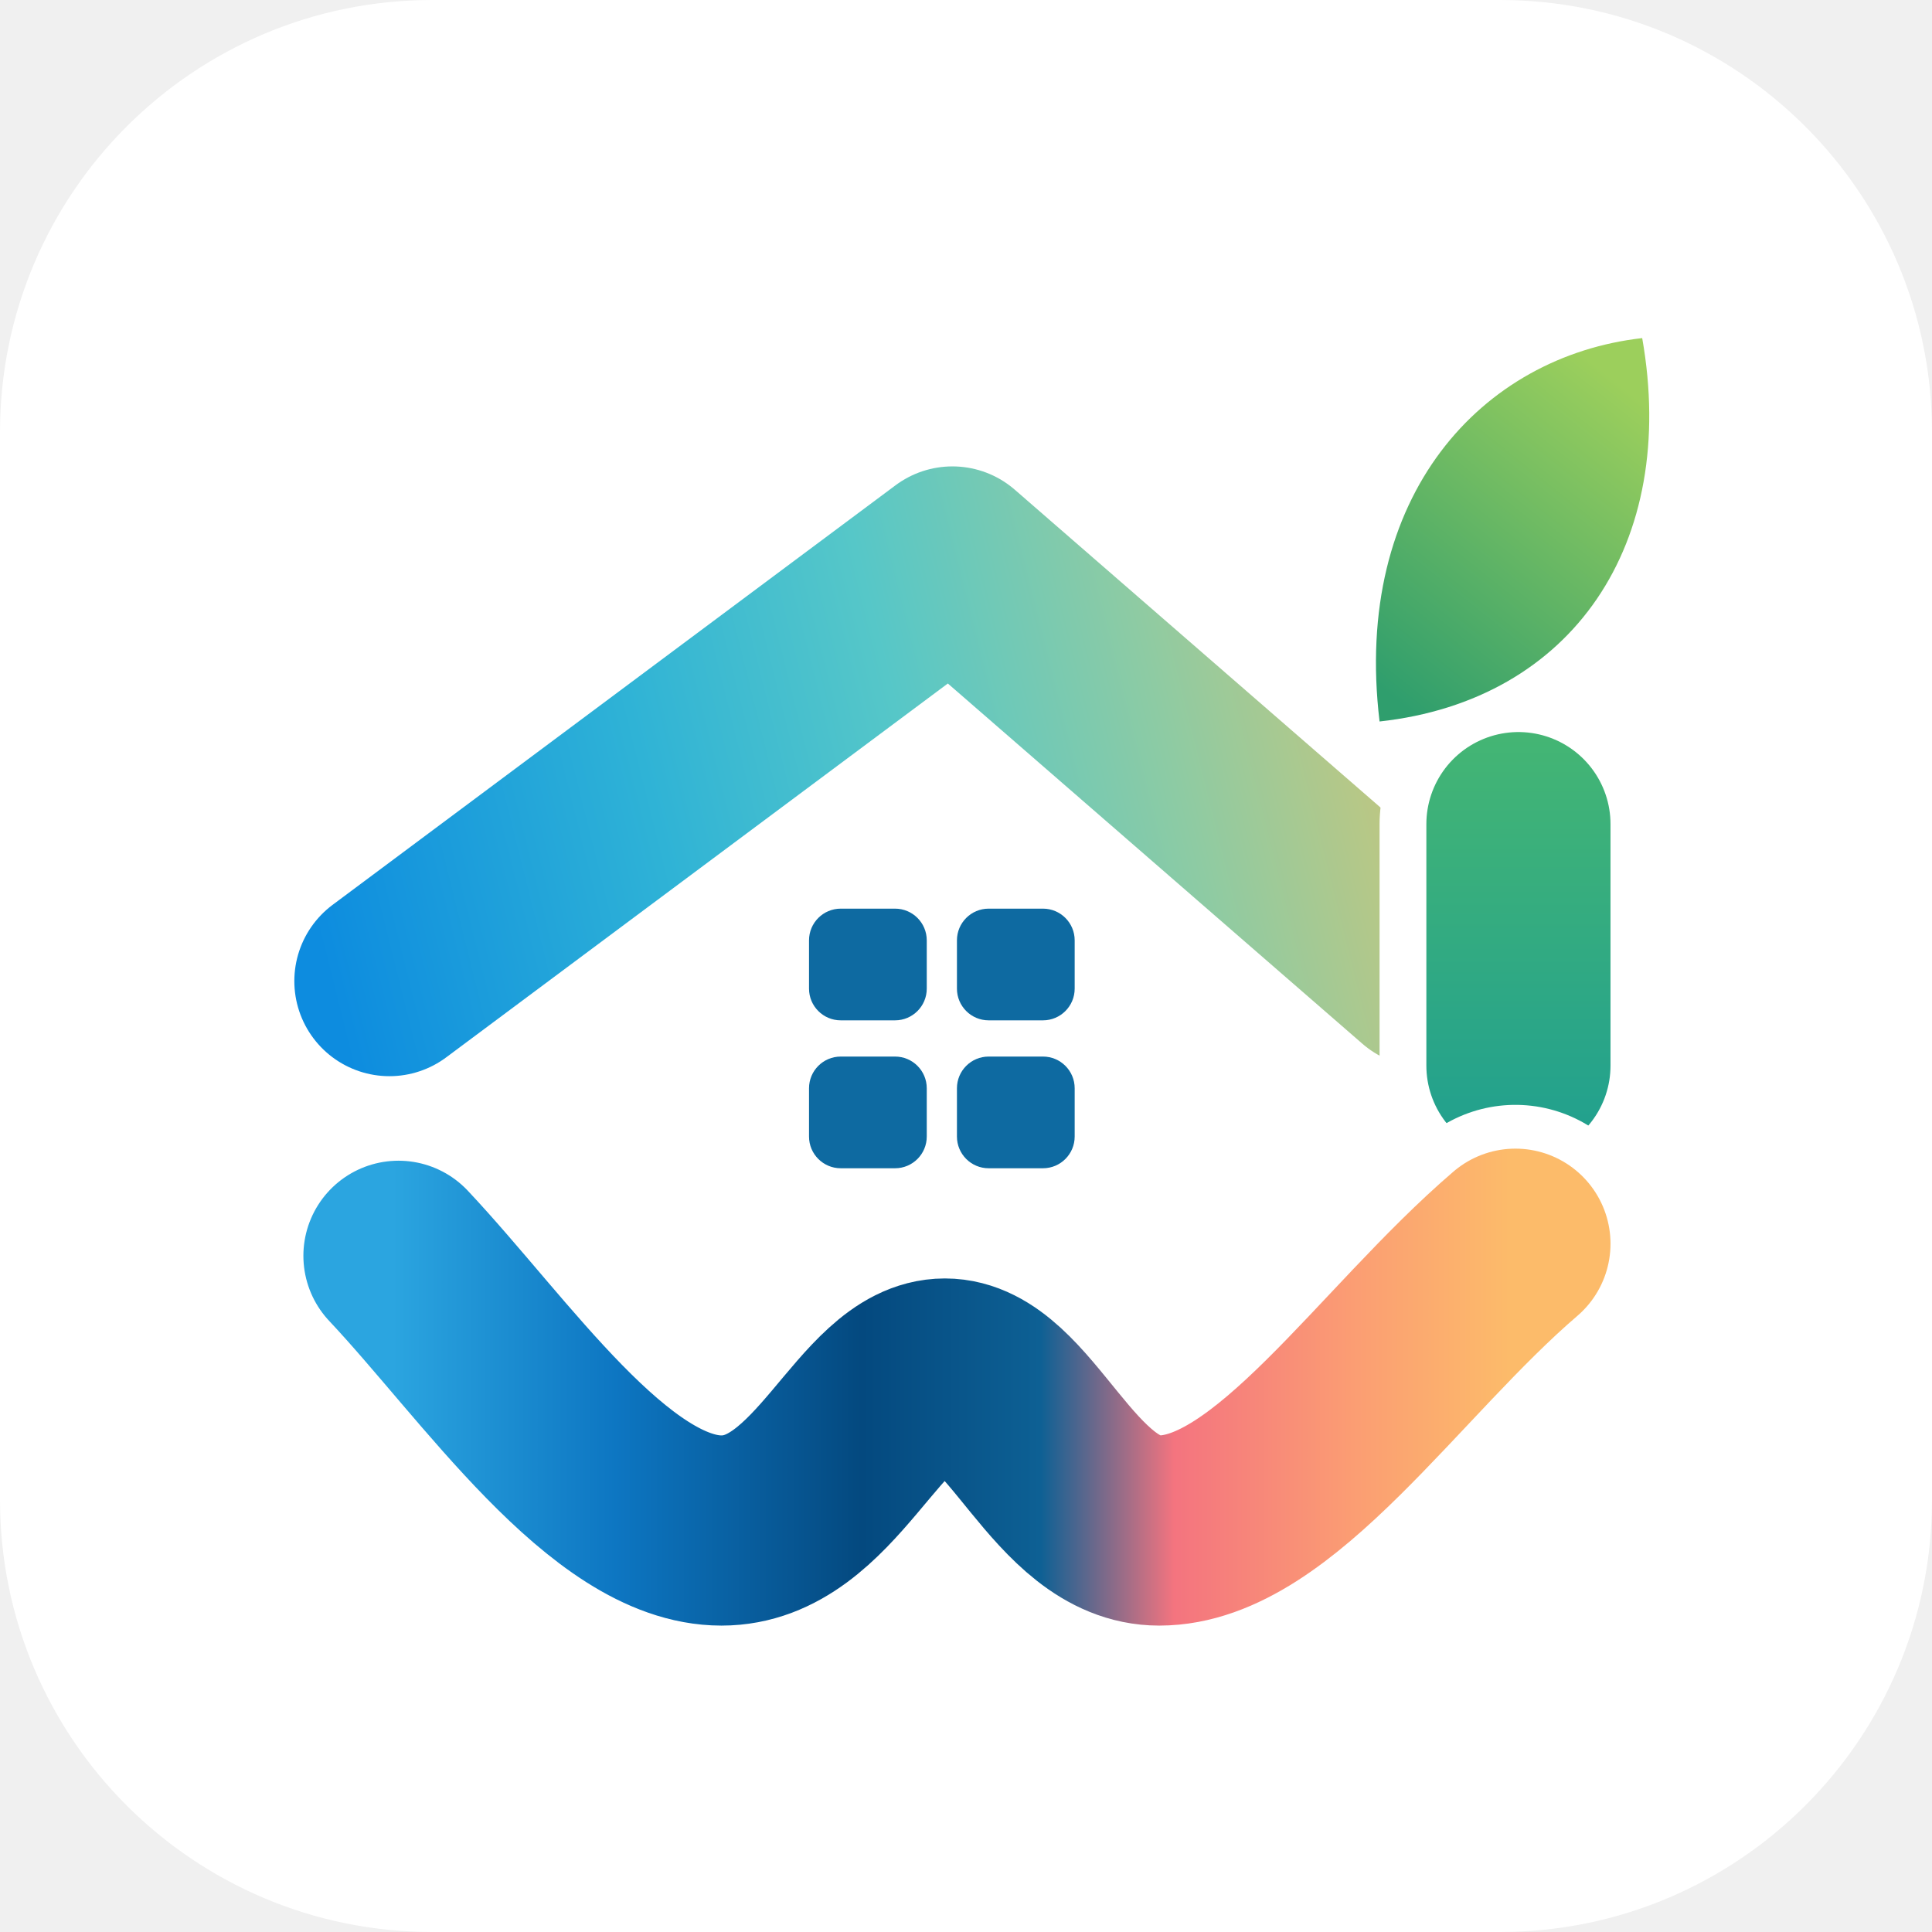
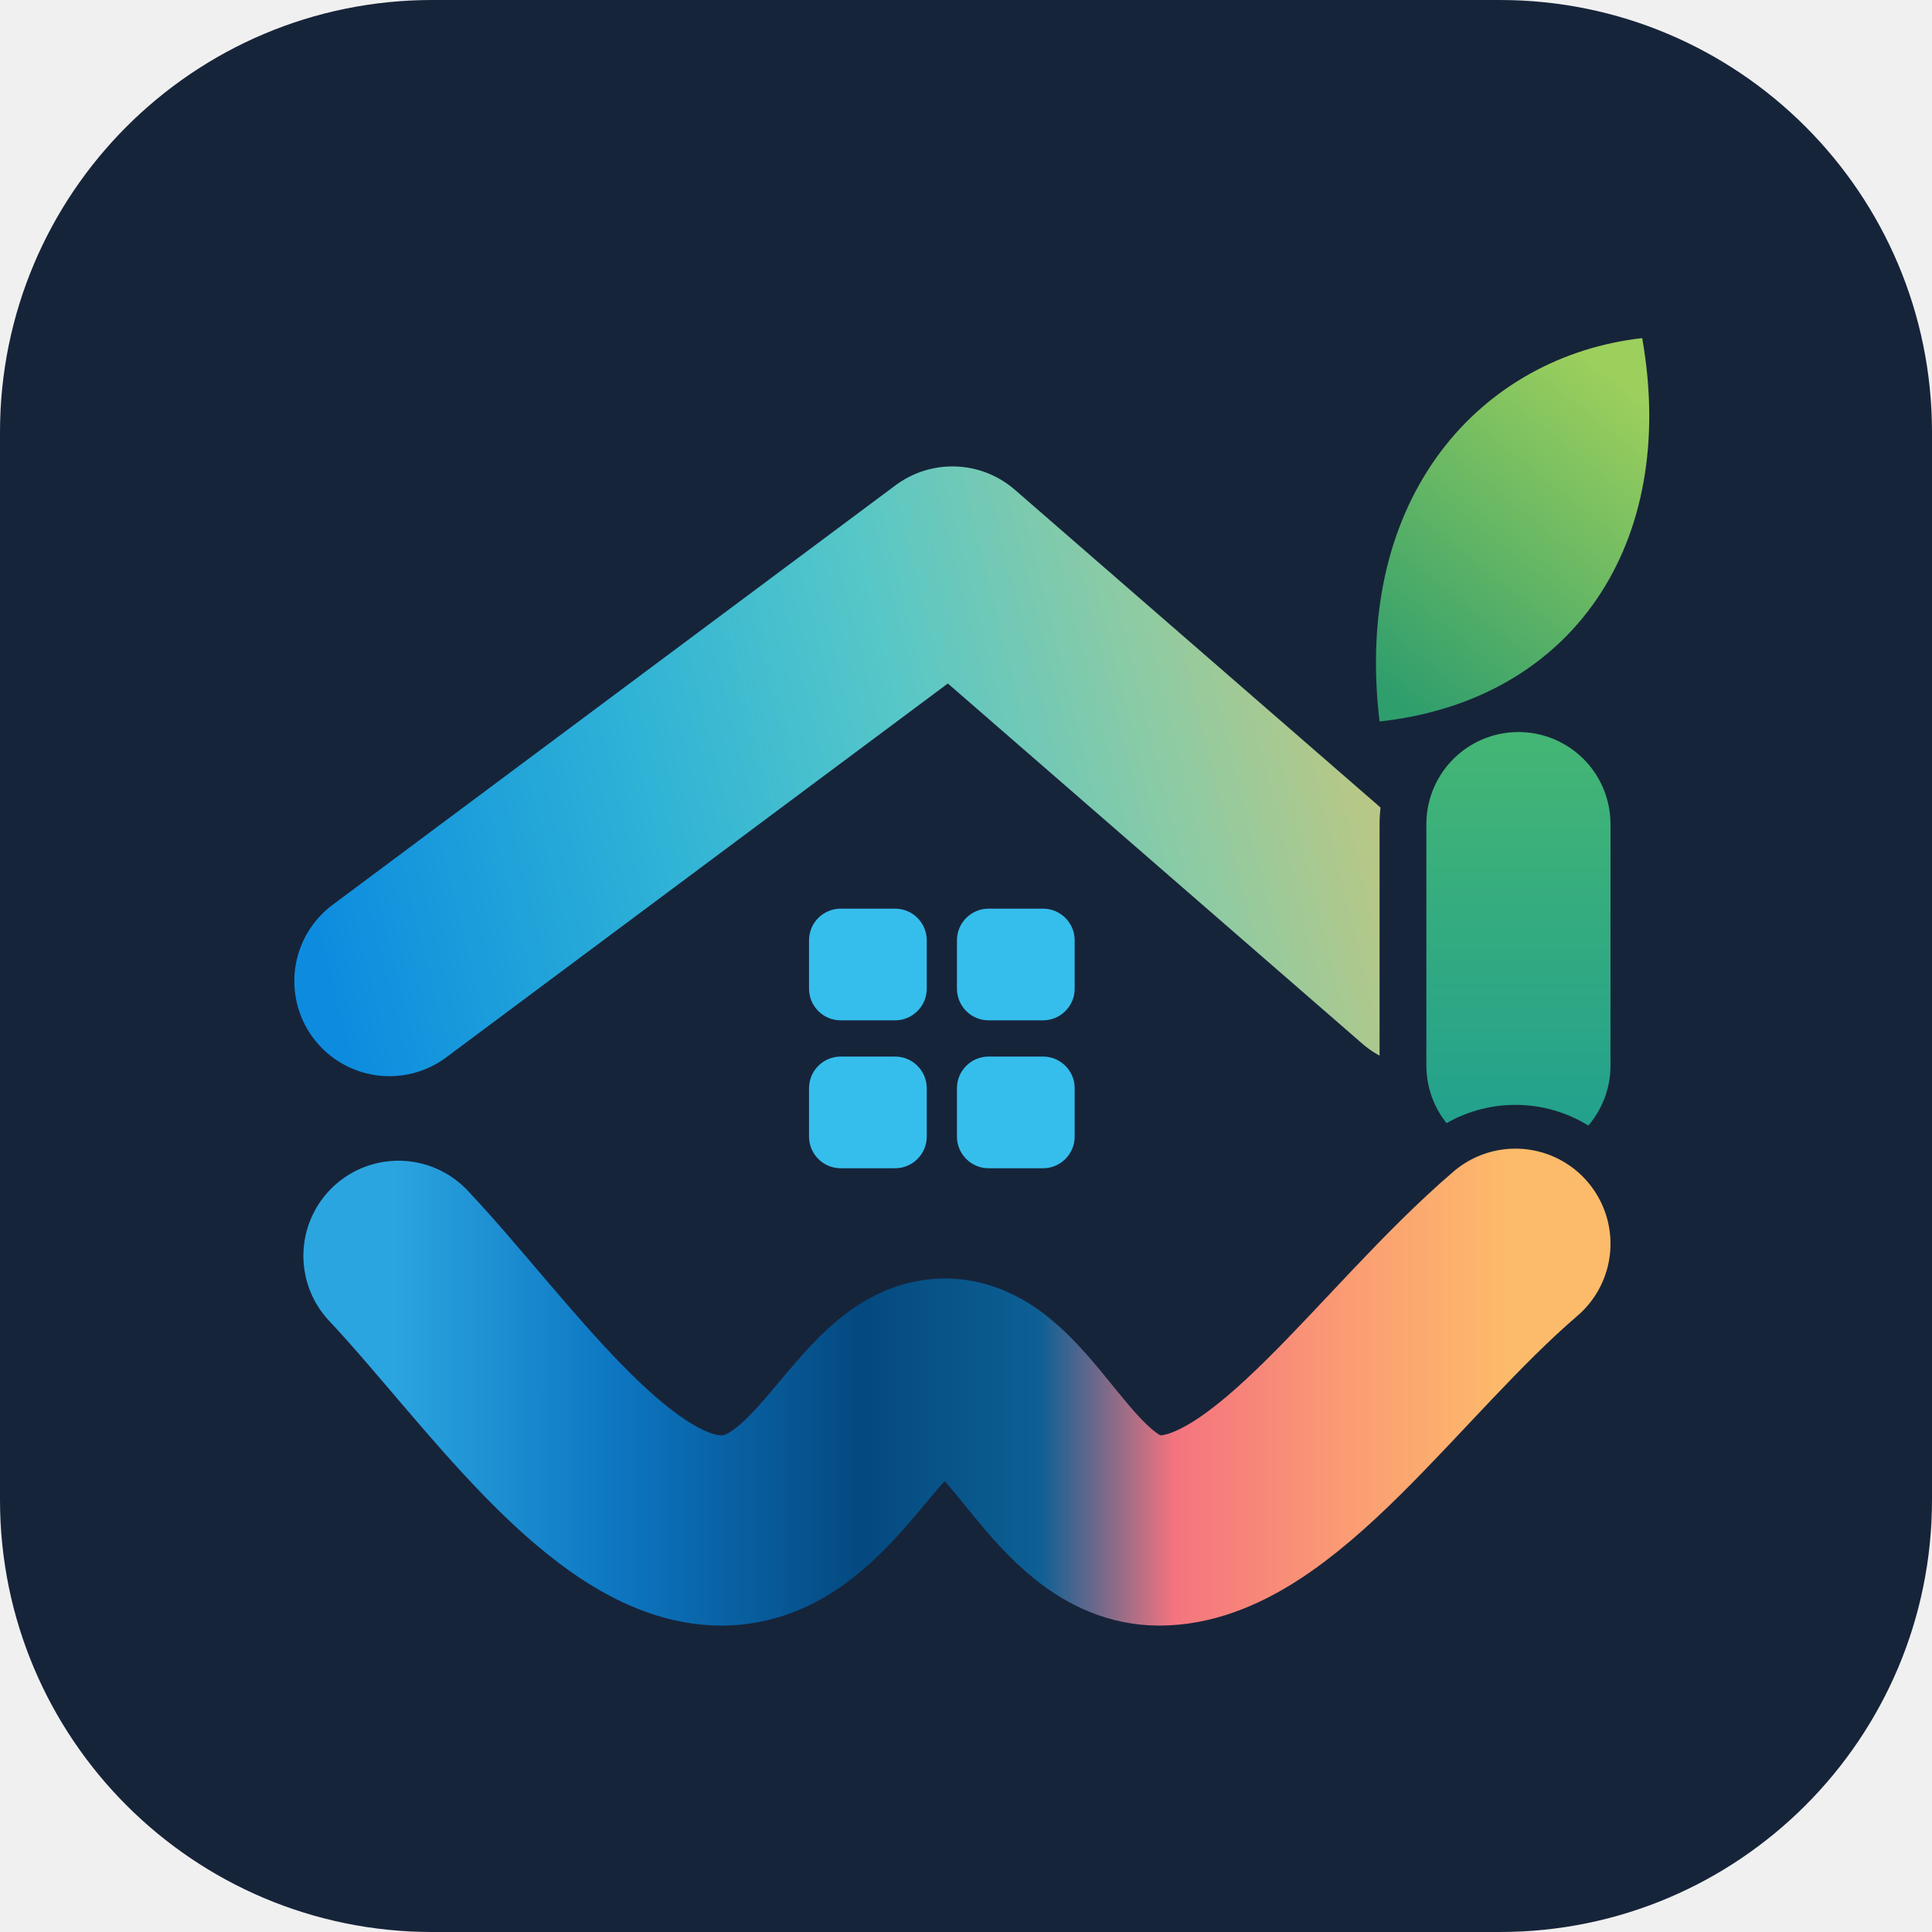
<svg xmlns="http://www.w3.org/2000/svg" viewBox="0 0 64 64" width="64" height="64">
  <defs>
    <linearGradient id="roof" x1="11" y1="33" x2="47" y2="24" gradientUnits="userSpaceOnUse">
      <stop offset="0" stop-color="#0d8cdf" />
      <stop offset="0.32" stop-color="#2fb3d6" />
      <stop offset="0.55" stop-color="#56c7c8" />
      <stop offset="0.78" stop-color="#8ecba3" />
      <stop offset="1" stop-color="#c8c67b" />
    </linearGradient>
    <linearGradient id="wave" x1="13" y1="46" x2="50" y2="46" gradientUnits="userSpaceOnUse">
      <stop offset="0" stop-color="#2ba5e0" />
      <stop offset="0.2" stop-color="#0d76c2" />
      <stop offset="0.42" stop-color="#04497f" />
      <stop offset="0.58" stop-color="#0d6094" />
      <stop offset="0.7" stop-color="#f4747f" />
      <stop offset="0.86" stop-color="#fb9d73" />
      <stop offset="1" stop-color="#fcbb6a" />
    </linearGradient>
    <linearGradient id="leaf" x1="46" y1="23" x2="54" y2="13" gradientUnits="userSpaceOnUse">
      <stop offset="0" stop-color="#2f9e6d" />
      <stop offset="1" stop-color="#9ccf5c" />
    </linearGradient>
    <linearGradient id="stem" x1="50" y1="38.5" x2="50" y2="24" gradientUnits="userSpaceOnUse">
      <stop offset="0" stop-color="#1f9f90" />
      <stop offset="1" stop-color="#45b673" />
    </linearGradient>
  </defs>
-   <rect x="0" y="0" width="64" height="64" rx="14.317" fill="#ffffff" />
-   <path d="M14.5 32.2 L31.55 20.6 L45.6 31.4 L45.6 44 L14.5 44 Z" fill="#ffffff" />
+   <rect x="0" y="0" width="64" height="64" rx="14.317" fill="#16243a" />
+   <path d="M14.5 32.2 L31.55 20.6 L45.6 31.4 L45.6 44 L14.5 44 Z" fill="#16243a" />
  <path d="M12.9 32.5 L31.55 18.6 L47.2 32.2" fill="none" stroke="url(#roof)" stroke-width="6.3" stroke-linecap="round" stroke-linejoin="round" />
-   <g fill="#0e6aa1">
+   <g fill="#35beec">
    <rect x="26.8" y="30.1" width="3.9" height="3.7" rx="1.05" />
    <rect x="31.7" y="30.1" width="3.9" height="3.7" rx="1.05" />
    <rect x="26.8" y="35" width="3.9" height="3.7" rx="1.05" />
    <rect x="31.7" y="35" width="3.9" height="3.7" rx="1.05" />
  </g>
-   <path d="M50.3 35.3 L50.3 27.3" fill="none" stroke="#ffffff" stroke-width="9.2" stroke-linecap="round" />
+   <path d="M50.3 35.3 L50.3 27.3" fill="none" stroke="#16243a" stroke-width="9.2" stroke-linecap="round" />
  <path d="M50.3 35.3 L50.3 27.3" fill="none" stroke="url(#stem)" stroke-width="6.1" stroke-linecap="round" />
-   <path d="M45.7 23.9 C44.8 16.4 49.1 11.8 54.4 11.2 C55.6 18 52.1 23.2 45.7 23.9 Z" fill="none" stroke="#ffffff" stroke-width="2.6" stroke-linejoin="round" />
+   <path d="M45.7 23.9 C44.8 16.4 49.1 11.8 54.4 11.2 C55.6 18 52.1 23.2 45.7 23.9 Z" fill="none" stroke="#16243a" stroke-width="2.6" stroke-linejoin="round" />
  <path d="M45.7 23.9 C44.8 16.4 49.1 11.8 54.4 11.2 C55.6 18 52.1 23.2 45.7 23.9 Z" fill="url(#leaf)" />
-   <path d="M13.2 41.6 C16.4 45 20.2 50.7 23.9 50.7 C27.4 50.7 28.8 45.5 31.3 45.5 C33.8 45.5 35.2 50.7 38.4 50.7 C42.2 50.7 46 44.8 50.2 41.2" fill="none" stroke="#ffffff" stroke-width="9.2" stroke-linecap="round" stroke-linejoin="round" />
+   <path d="M13.2 41.6 C16.4 45 20.2 50.7 23.9 50.7 C27.4 50.7 28.8 45.5 31.3 45.5 C33.8 45.5 35.2 50.7 38.4 50.7 C42.2 50.7 46 44.8 50.2 41.2" fill="none" stroke="#16243a" stroke-width="9.2" stroke-linecap="round" stroke-linejoin="round" />
  <path d="M13.2 41.6 C16.4 45 20.2 50.7 23.9 50.7 C27.4 50.7 28.8 45.5 31.3 45.5 C33.8 45.5 35.2 50.7 38.4 50.7 C42.2 50.7 46 44.8 50.2 41.2" fill="none" stroke="url(#wave)" stroke-width="6.3" stroke-linecap="round" stroke-linejoin="round" />
</svg>
